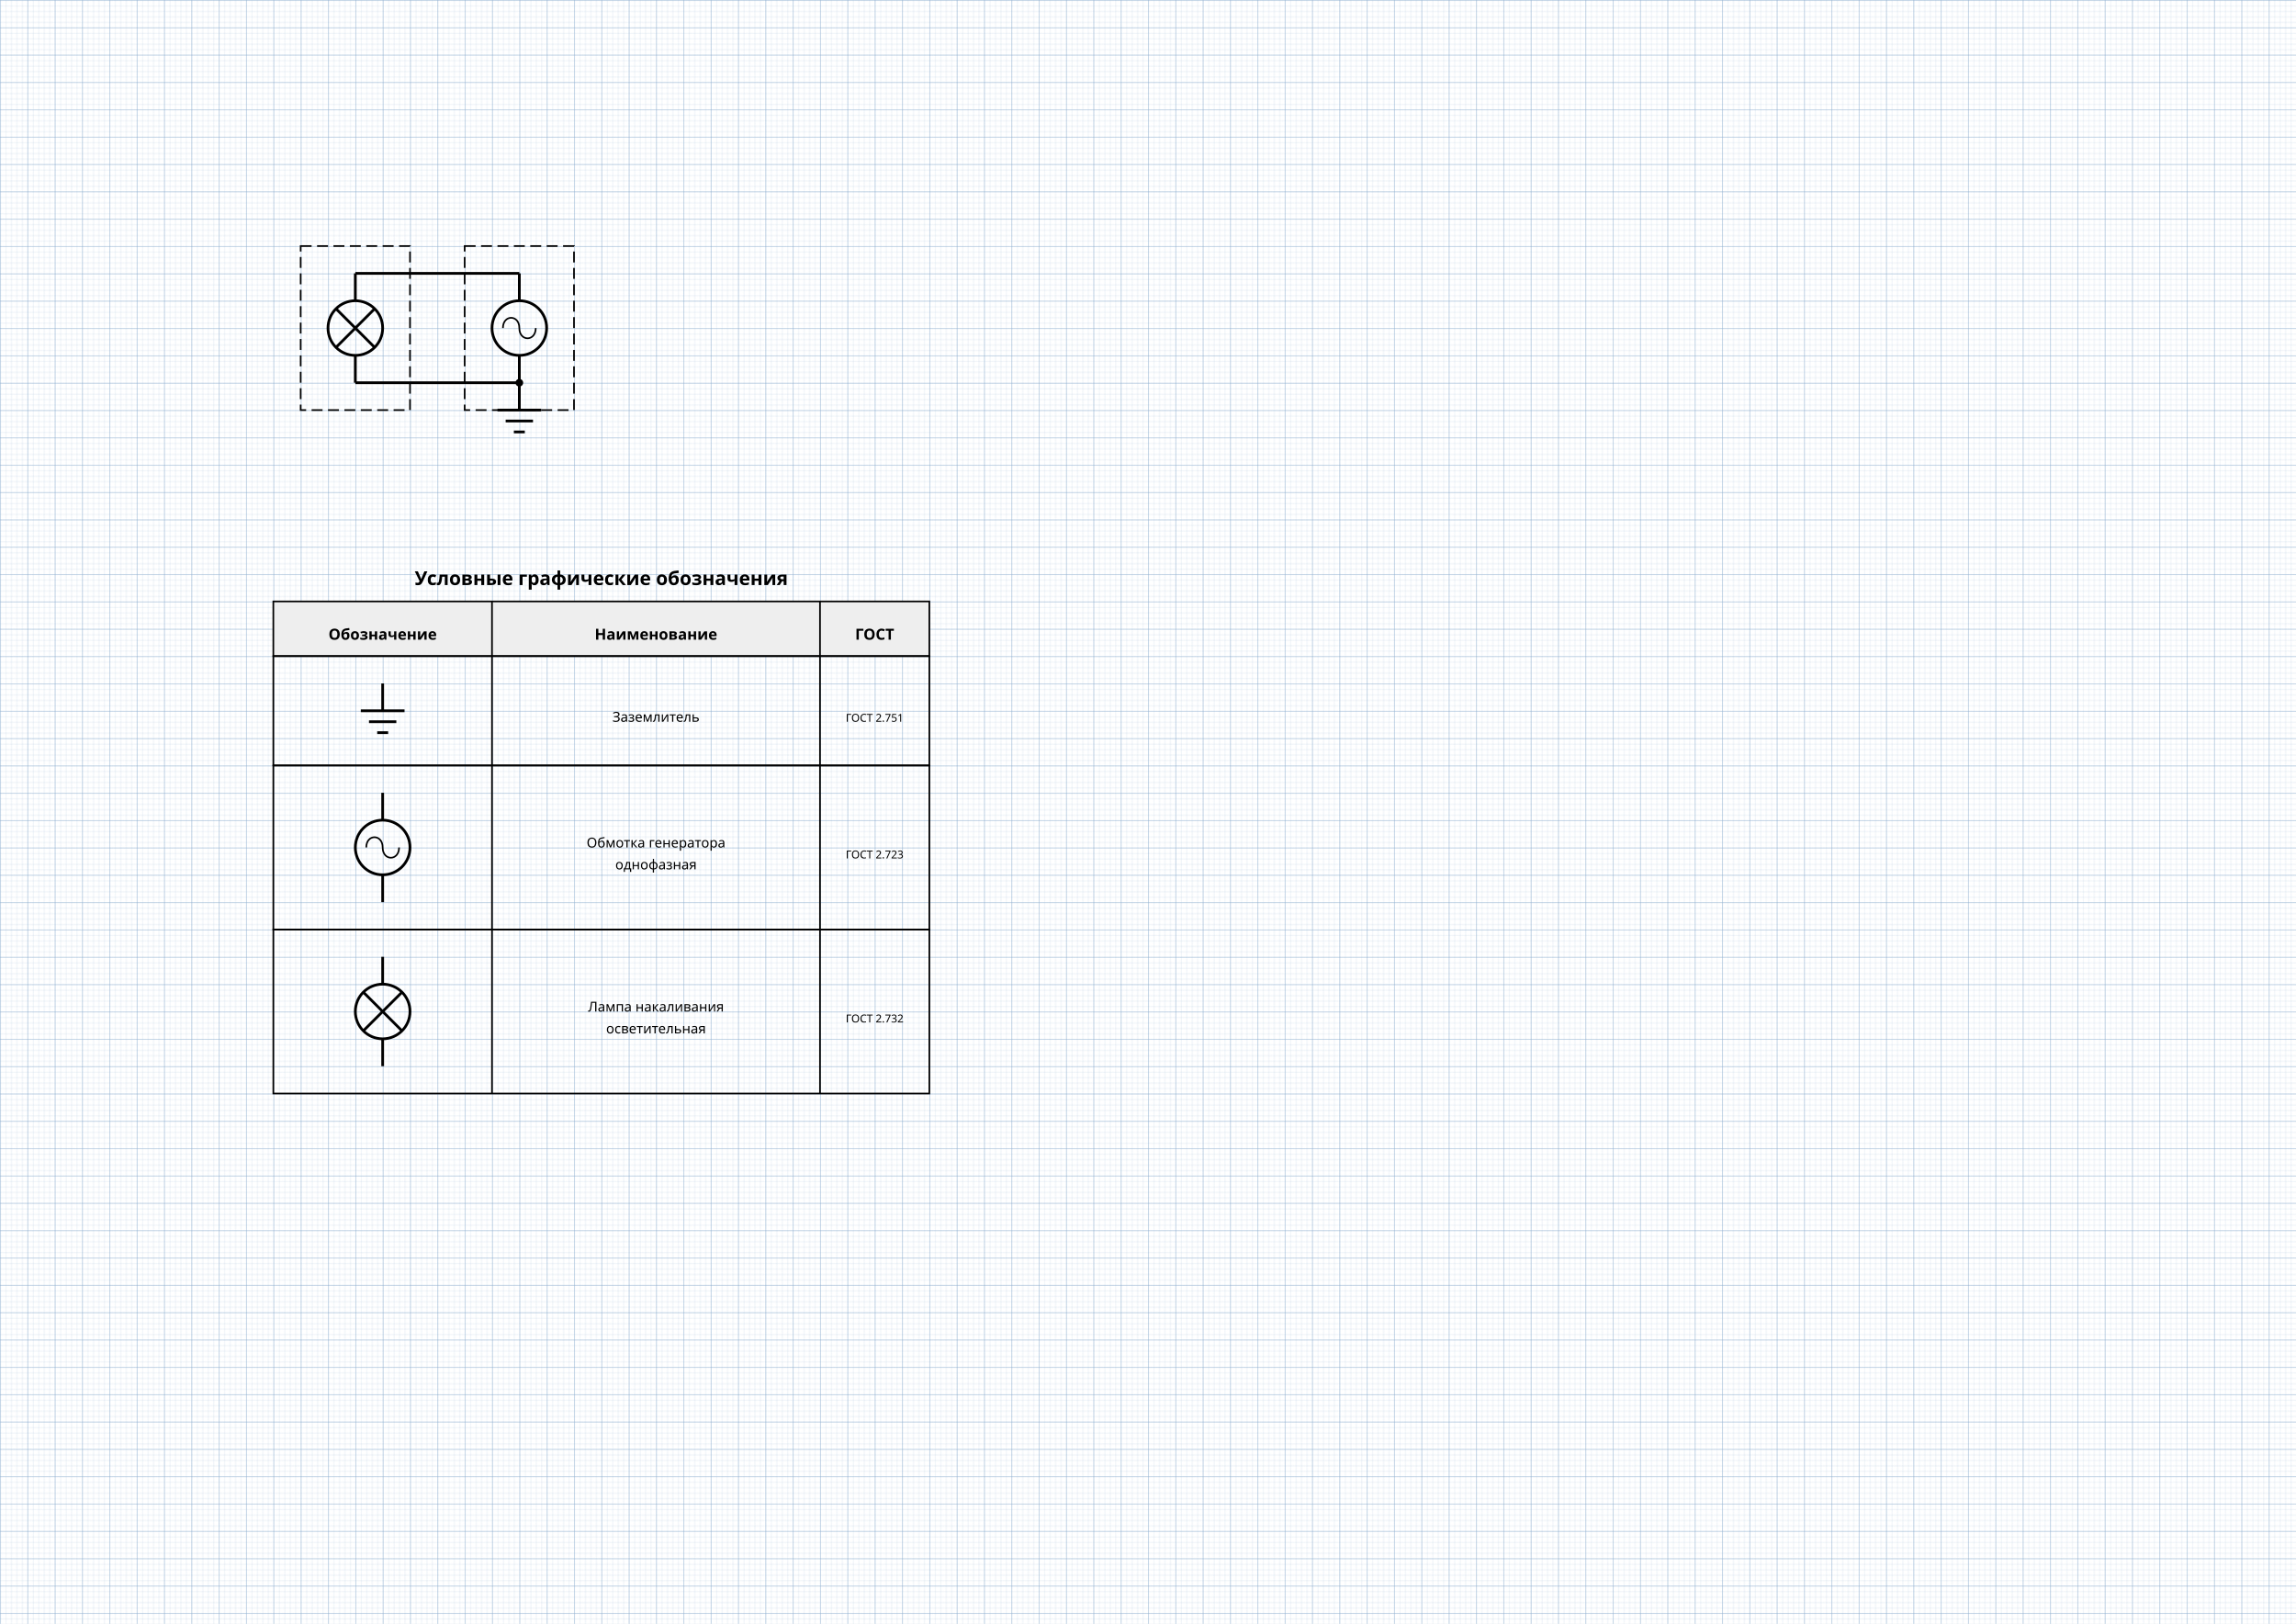
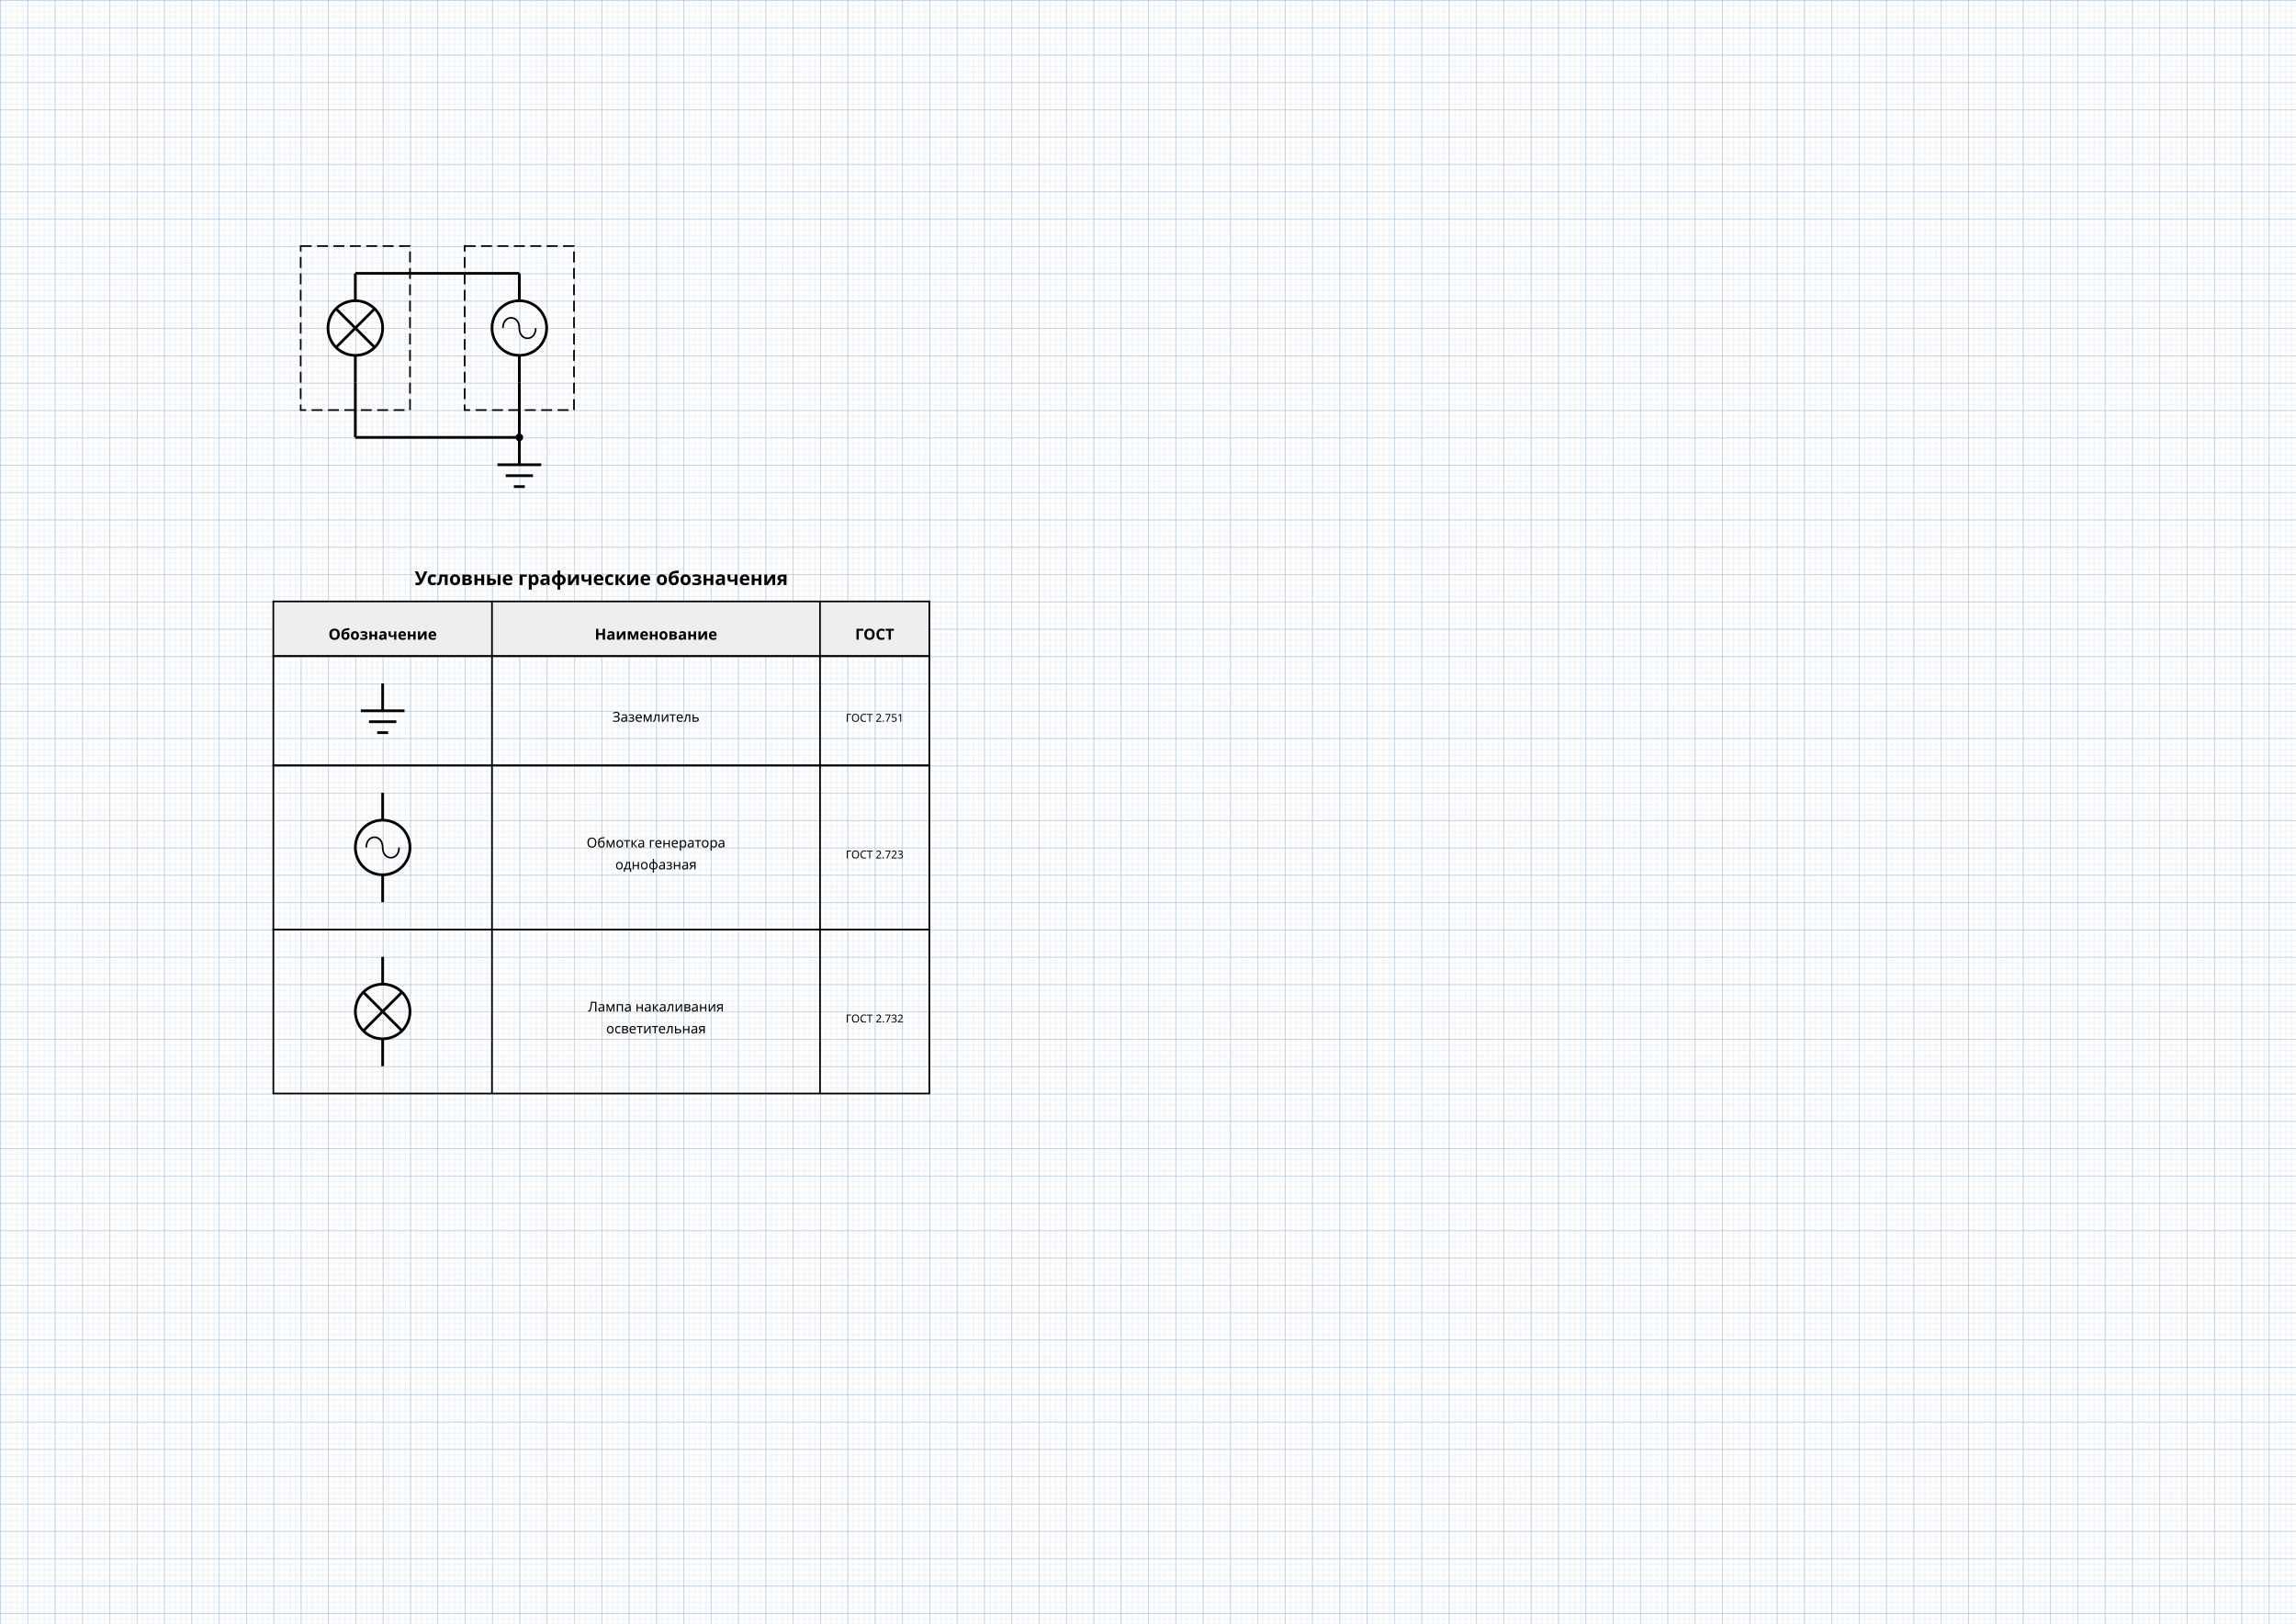
<svg xmlns="http://www.w3.org/2000/svg" width="420mm" height="297mm" viewBox="0 0 420 297">
  <rect width="420" height="297" fill="white" />
  <defs>
    <pattern id="mm1" width="1" height="1" patternUnits="userSpaceOnUse">
      <line x1="0" y1="0" x2="0" y2="1" stroke="#c8d8e8" stroke-width="0.1" />
      <line x1="0" y1="0" x2="1" y2="0" stroke="#c8d8e8" stroke-width="0.1" />
    </pattern>
    <pattern id="mm5" width="5" height="5" patternUnits="userSpaceOnUse">
      <rect width="5" height="5" fill="url(#mm1)" />
      <line x1="0" y1="0" x2="0" y2="5" stroke="#90b0d0" stroke-width="0.15" />
      <line x1="0" y1="0" x2="5" y2="0" stroke="#90b0d0" stroke-width="0.15" />
    </pattern>
    <symbol id="ugo-ground" overflow="visible">
      <g stroke="black" stroke-width="0.5">
        <line x1="0" y1="0" x2="0" y2="5" />
        <line x1="-4" y1="5" x2="4" y2="5" />
        <line x1="-2.5" y1="7" x2="2.5" y2="7" />
        <line x1="-1" y1="9" x2="1" y2="9" />
      </g>
    </symbol>
    <symbol id="ugo-generator" overflow="visible">
      <g stroke="black" stroke-width="0.5" fill="none">
        <line x1="0" y1="0" x2="0" y2="5" />
        <circle cx="0" cy="10" r="5" />
        <path d="M-3,10 C-3,7.5 0,7.5 0,10 S3,12.5 3,10" stroke-width="0.3" />
        <line x1="0" y1="15" x2="0" y2="20" />
      </g>
    </symbol>
    <symbol id="ugo-lamp" overflow="visible">
      <g stroke="black" stroke-width="0.5" fill="none">
        <line x1="0" y1="0" x2="0" y2="5" />
        <circle cx="0" cy="10" r="5" />
        <line x1="-3.5" y1="6.5" x2="3.5" y2="13.5" />
        <line x1="3.5" y1="6.5" x2="-3.5" y2="13.5" />
        <line x1="0" y1="15" x2="0" y2="20" />
      </g>
    </symbol>
  </defs>
  <rect width="420" height="297" fill="url(#mm5)" />
  <rect x="55" y="45" width="20" height="30" fill="none" stroke="black" stroke-width="0.3" stroke-dasharray="2,1" />
  <rect x="85" y="45" width="20" height="30" fill="none" stroke="black" stroke-width="0.3" stroke-dasharray="2,1" />
  <g stroke="black" stroke-width="0.5">
    <line x1="65" y1="50" x2="95" y2="50" />
-     <line x1="65" y1="70" x2="95" y2="70" />
+     <line x1="65" y1="80" x2="95" y2="80" />
+     <line x1="65" y1="70" x2="65" y2="80" />
+     <line x1="95" y1="70" x2="95" y2="80" />
  </g>
-   <circle cx="95" cy="70" r="0.7" fill="black" stroke="none" />
+   <circle cx="95" cy="80" r="0.7" fill="black" stroke="none" />
  <use href="#ugo-generator" x="95" y="50" />
  <use href="#ugo-lamp" x="65" y="50" />
-   <use href="#ugo-ground" x="95" y="70" />
+   <use href="#ugo-ground" x="95" y="80" />
  <g transform="translate(50, 110)" stroke="black" stroke-width="0.3" font-family="sans-serif">
    <text x="60" y="-3" font-size="3.5" font-weight="bold" text-anchor="middle" stroke="none" fill="black">Условные графические обозначения</text>
    <rect x="0" y="0" width="120" height="10" fill="#eee" stroke="black" />
    <text x="20" y="7" font-size="2.8" text-anchor="middle" stroke="none" fill="black" font-weight="bold">Обозначение</text>
    <text x="70" y="7" font-size="2.8" text-anchor="middle" stroke="none" fill="black" font-weight="bold">Наименование</text>
    <text x="110" y="7" font-size="2.8" text-anchor="middle" stroke="none" fill="black" font-weight="bold">ГОСТ</text>
    <line x1="40" y1="0" x2="40" y2="10" />
    <line x1="100" y1="0" x2="100" y2="10" />
    <rect x="0" y="10" width="120" height="20" fill="none" stroke="black" />
    <line x1="40" y1="10" x2="40" y2="30" />
    <line x1="100" y1="10" x2="100" y2="30" />
    <use href="#ugo-ground" x="20" y="15" />
    <text x="70" y="22" font-size="2.5" text-anchor="middle" stroke="none" fill="black">Заземлитель</text>
    <text x="110" y="22" font-size="2" text-anchor="middle" stroke="none" fill="black">ГОСТ 2.751</text>
    <rect x="0" y="30" width="120" height="30" fill="none" stroke="black" />
    <line x1="40" y1="30" x2="40" y2="60" />
    <line x1="100" y1="30" x2="100" y2="60" />
    <use href="#ugo-generator" x="20" y="35" />
    <text x="70" y="45" font-size="2.5" text-anchor="middle" stroke="none" fill="black">Обмотка генератора</text>
    <text x="70" y="49" font-size="2.5" text-anchor="middle" stroke="none" fill="black">однофазная</text>
    <text x="110" y="47" font-size="2" text-anchor="middle" stroke="none" fill="black">ГОСТ 2.723</text>
    <rect x="0" y="60" width="120" height="30" fill="none" stroke="black" />
    <line x1="40" y1="60" x2="40" y2="90" />
    <line x1="100" y1="60" x2="100" y2="90" />
    <use href="#ugo-lamp" x="20" y="65" />
    <text x="70" y="75" font-size="2.5" text-anchor="middle" stroke="none" fill="black">Лампа накаливания</text>
    <text x="70" y="79" font-size="2.5" text-anchor="middle" stroke="none" fill="black">осветительная</text>
    <text x="110" y="77" font-size="2" text-anchor="middle" stroke="none" fill="black">ГОСТ 2.732</text>
  </g>
</svg>
